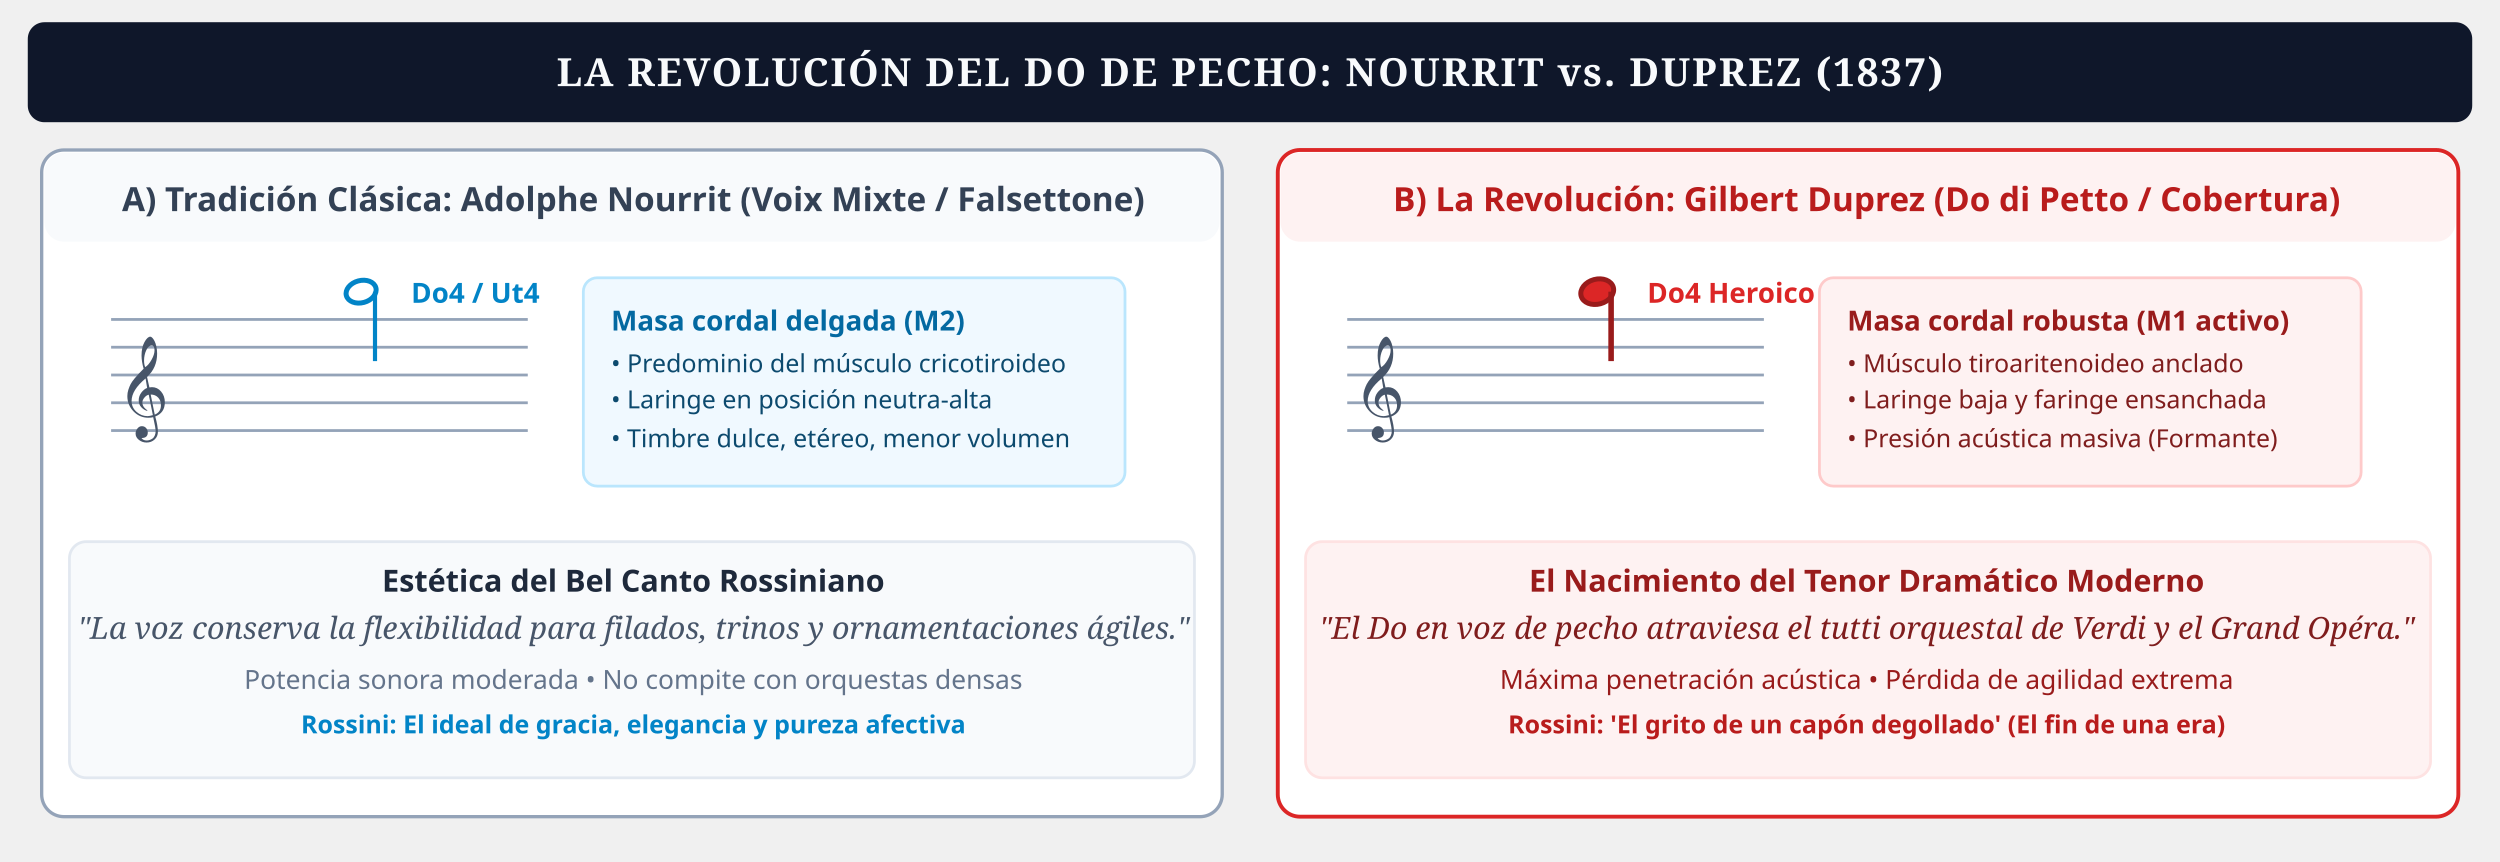
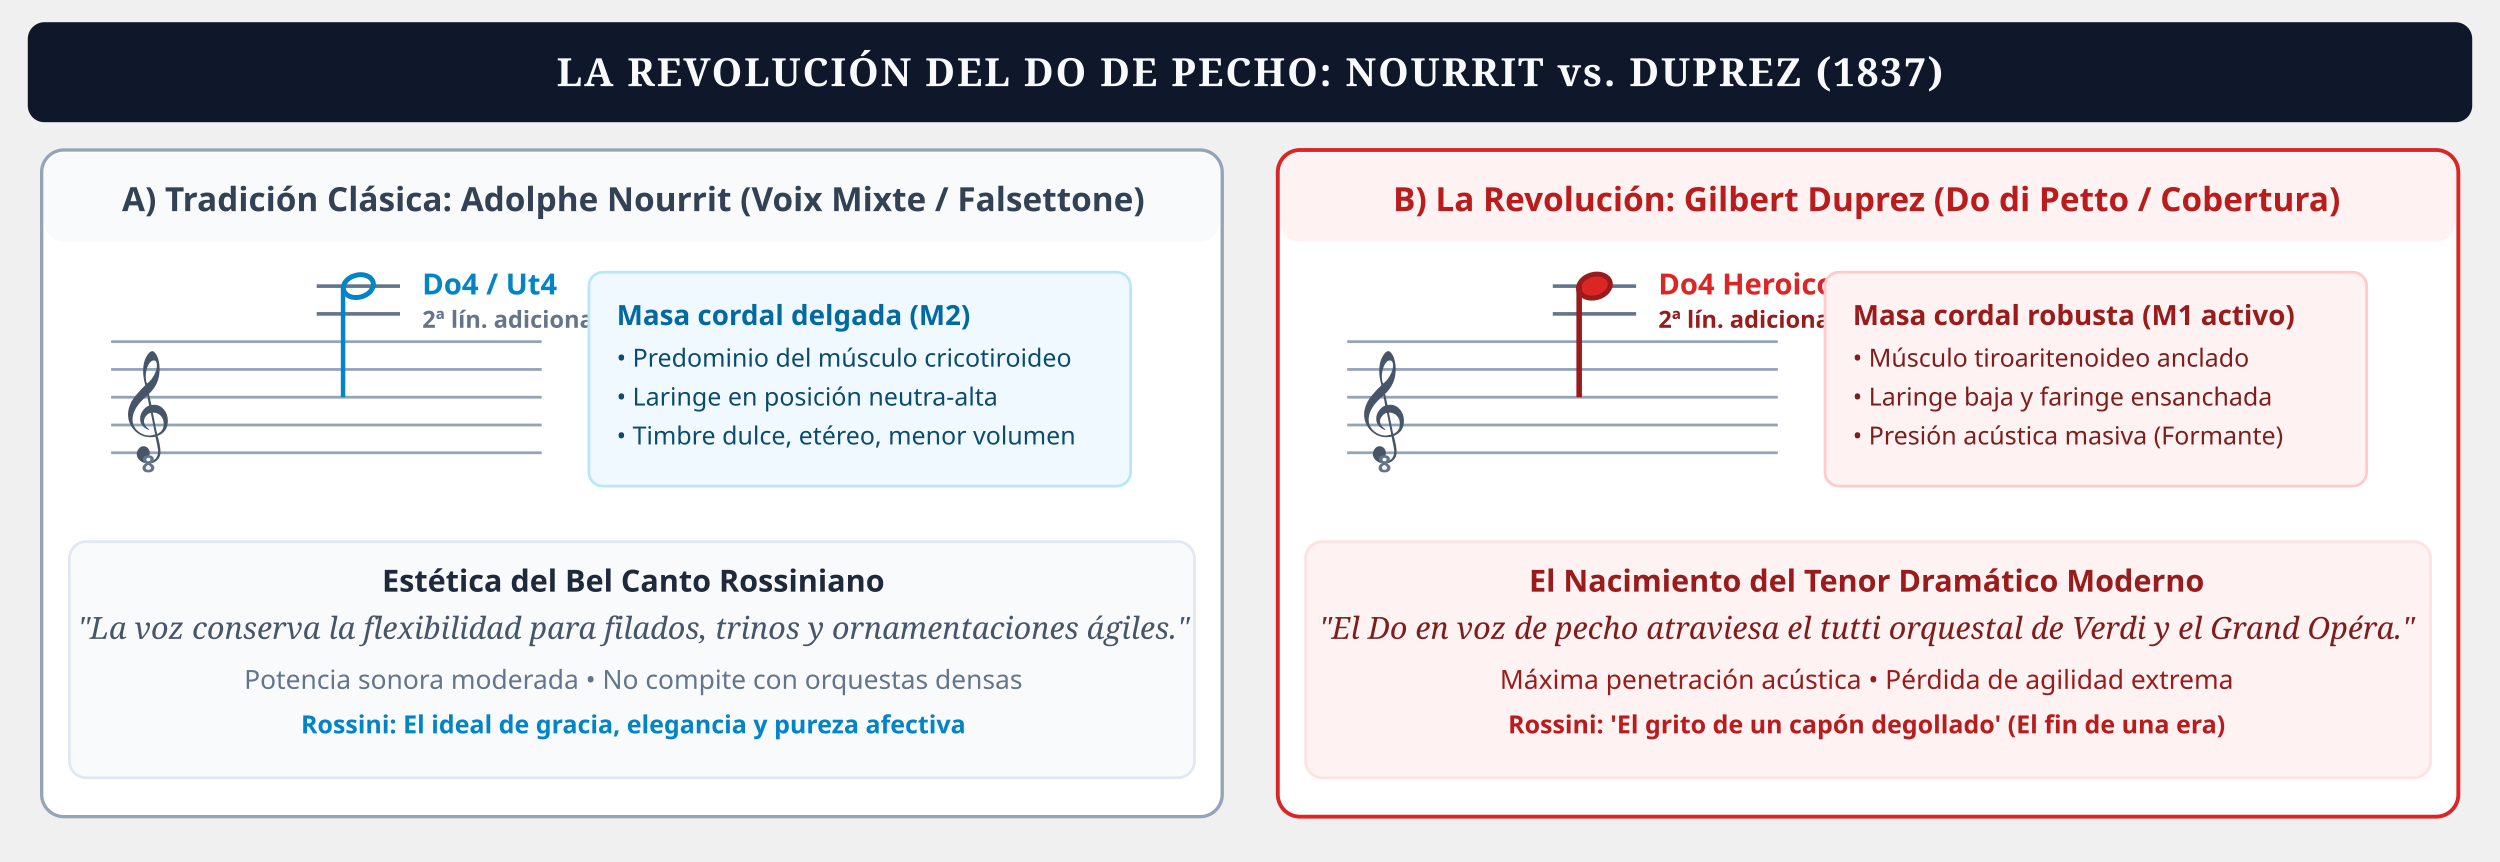
<svg xmlns="http://www.w3.org/2000/svg" viewBox="0 0 900 310" width="100%" height="auto" style="background:#ffffff; border:1px solid #cbd5e1; border-radius:10px; padding:12px; box-shadow: 0 2px 8px rgba(0,0,0,0.05);">
  <rect x="10" y="8" width="880" height="36" rx="6" fill="#0f172a" />
  <text x="450" y="31" text-anchor="middle" font-family="'Cinzel', serif" font-size="14" font-weight="700" fill="#f8fafc" letter-spacing="0.05em">LA REVOLUCIÓN DEL DO DE PECHO: NOURRIT vs. DUPREZ (1837)</text>
  <rect x="15" y="54" width="425" height="240" rx="8" fill="#ffffff" stroke="#94a3b8" stroke-width="1.2" />
  <rect x="16" y="55" width="423" height="32" rx="7" fill="#f8fafc" />
  <text x="228" y="76" text-anchor="middle" font-family="'Plus Jakarta Sans', sans-serif" font-weight="700" font-size="12" fill="#334155">A) Tradición Clásica: Adolphe Nourrit (Voix Mixte / Falsettone)</text>
  <g transform="translate(30, 95)">
-     <line x1="10" y1="20" x2="160" y2="20" stroke="#94a3b8" stroke-width="1" />
-     <line x1="10" y1="30" x2="160" y2="30" stroke="#94a3b8" stroke-width="1" />
-     <line x1="10" y1="40" x2="160" y2="40" stroke="#94a3b8" stroke-width="1" />
-     <line x1="10" y1="50" x2="160" y2="50" stroke="#94a3b8" stroke-width="1" />
-     <line x1="10" y1="60" x2="160" y2="60" stroke="#94a3b8" stroke-width="1" />
-     <text x="12" y="55" font-family="serif" font-size="32" fill="#475569">𝄞</text>
-     <ellipse cx="100" cy="10" rx="5.5" ry="4" fill="none" stroke="#0284c7" stroke-width="1.8" transform="rotate(-15 100 10)" />
-     <line x1="105" y1="10" x2="105" y2="35" stroke="#0284c7" stroke-width="1.5" />
-     <text x="118" y="14" font-family="'Plus Jakarta Sans', sans-serif" font-size="10" font-weight="700" fill="#0284c7">Do4 / Ut4</text>
-     <rect x="180" y="5" width="195" height="75" rx="5" fill="#f0f9ff" stroke="#bae6fd" />
-     <text x="190" y="24" font-family="'Plus Jakarta Sans', sans-serif" font-size="10" font-weight="700" fill="#0369a1">Masa cordal delgada (M2)</text>
-     <text x="190" y="39" font-family="'Plus Jakarta Sans', sans-serif" font-size="9" fill="#0c4a6e">• Predominio del músculo cricotiroideo</text>
-     <text x="190" y="52" font-family="'Plus Jakarta Sans', sans-serif" font-size="9" fill="#0c4a6e">• Laringe en posición neutra-alta</text>
-     <text x="190" y="66" font-family="'Plus Jakarta Sans', sans-serif" font-size="9" fill="#0c4a6e">• Timbre dulce, etéreo, menor volumen</text>
+     <line x1="10" y1="28" x2="165" y2="28" stroke="#94a3b8" stroke-width="1" />
+     <line x1="10" y1="38" x2="165" y2="38" stroke="#94a3b8" stroke-width="1" />
+     <line x1="10" y1="48" x2="165" y2="48" stroke="#94a3b8" stroke-width="1" />
+     <line x1="10" y1="58" x2="165" y2="58" stroke="#94a3b8" stroke-width="1" />
+     <line x1="10" y1="68" x2="165" y2="68" stroke="#94a3b8" stroke-width="1" />
+     <text x="12" y="62" font-family="serif" font-size="34" fill="#475569">𝄞</text>
+     <text x="21" y="75" font-family="'Plus Jakarta Sans', sans-serif" font-size="8.5" font-weight="700" fill="#64748b">8</text>
+     <line x1="84" y1="18" x2="114" y2="18" stroke="#64748b" stroke-width="1.3" />
+     <line x1="84" y1="8" x2="114" y2="8" stroke="#64748b" stroke-width="1.3" />
+     <ellipse cx="99" cy="8" rx="5.5" ry="4" fill="none" stroke="#0284c7" stroke-width="1.8" transform="rotate(-15 99 8)" />
+     <line x1="93.5" y1="8" x2="93.5" y2="48" stroke="#0284c7" stroke-width="1.6" />
+     <text x="122" y="11" font-family="'Plus Jakarta Sans', sans-serif" font-size="10.5" font-weight="700" fill="#0284c7">Do4 / Ut4</text>
+     <text x="122" y="23" font-family="'Plus Jakarta Sans', sans-serif" font-size="8.5" font-weight="600" fill="#64748b">2ª lín. adicional</text>
+     <rect x="182" y="3" width="195" height="77" rx="5" fill="#f0f9ff" stroke="#bae6fd" />
+     <text x="192" y="22" font-family="'Plus Jakarta Sans', sans-serif" font-size="10" font-weight="700" fill="#0369a1">Masa cordal delgada (M2)</text>
+     <text x="192" y="37" font-family="'Plus Jakarta Sans', sans-serif" font-size="9" fill="#0c4a6e">• Predominio del músculo cricotiroideo</text>
+     <text x="192" y="51" font-family="'Plus Jakarta Sans', sans-serif" font-size="9" fill="#0c4a6e">• Laringe en posición neutra-alta</text>
+     <text x="192" y="65" font-family="'Plus Jakarta Sans', sans-serif" font-size="9" fill="#0c4a6e">• Timbre dulce, etéreo, menor volumen</text>
  </g>
  <rect x="25" y="195" width="405" height="85" rx="6" fill="#f8fafc" stroke="#e2e8f0" />
  <text x="228" y="213" text-anchor="middle" font-family="'Plus Jakarta Sans', sans-serif" font-size="11" font-weight="700" fill="#1e293b">Estética del Bel Canto Rossiniano</text>
  <text x="228" y="230" text-anchor="middle" font-family="'Newsreader', serif" font-style="italic" font-size="11" fill="#475569">"La voz conserva la flexibilidad para filados, trinos y ornamentaciones ágiles."</text>
  <text x="228" y="248" text-anchor="middle" font-family="'Plus Jakarta Sans', sans-serif" font-size="9.5" fill="#64748b">Potencia sonora moderada • No compite con orquestas densas</text>
  <text x="228" y="264" text-anchor="middle" font-family="'Plus Jakarta Sans', sans-serif" font-size="9" font-weight="600" fill="#0284c7">Rossini: El ideal de gracia, elegancia y pureza afectiva</text>
  <rect x="460" y="54" width="425" height="240" rx="8" fill="#ffffff" stroke="#dc2626" stroke-width="1.4" />
  <rect x="461" y="55" width="423" height="32" rx="7" fill="#fef2f2" />
  <text x="672" y="76" text-anchor="middle" font-family="'Plus Jakarta Sans', sans-serif" font-weight="700" font-size="12" fill="#b91c1c">B) La Revolución: Gilbert Duprez (Do di Petto / Cobertura)</text>
  <g transform="translate(475, 95)">
-     <line x1="10" y1="20" x2="160" y2="20" stroke="#94a3b8" stroke-width="1" />
-     <line x1="10" y1="30" x2="160" y2="30" stroke="#94a3b8" stroke-width="1" />
-     <line x1="10" y1="40" x2="160" y2="40" stroke="#94a3b8" stroke-width="1" />
-     <line x1="10" y1="50" x2="160" y2="50" stroke="#94a3b8" stroke-width="1" />
-     <line x1="10" y1="60" x2="160" y2="60" stroke="#94a3b8" stroke-width="1" />
-     <text x="12" y="55" font-family="serif" font-size="32" fill="#475569">𝄞</text>
-     <ellipse cx="100" cy="10" rx="6" ry="4.5" fill="#dc2626" stroke="#991b1b" stroke-width="1.8" transform="rotate(-15 100 10)" />
-     <line x1="105" y1="10" x2="105" y2="35" stroke="#991b1b" stroke-width="2" />
-     <text x="118" y="14" font-family="'Plus Jakarta Sans', sans-serif" font-size="10" font-weight="700" fill="#dc2626">Do4 Heroico</text>
-     <rect x="180" y="5" width="195" height="75" rx="5" fill="#fef2f2" stroke="#fecaca" />
-     <text x="190" y="24" font-family="'Plus Jakarta Sans', sans-serif" font-size="10" font-weight="700" fill="#991b1b">Masa cordal robusta (M1 activo)</text>
-     <text x="190" y="39" font-family="'Plus Jakarta Sans', sans-serif" font-size="9" fill="#7f1d1d">• Músculo tiroaritenoideo anclado</text>
-     <text x="190" y="52" font-family="'Plus Jakarta Sans', sans-serif" font-size="9" fill="#7f1d1d">• Laringe baja y faringe ensanchada</text>
-     <text x="190" y="66" font-family="'Plus Jakarta Sans', sans-serif" font-size="9" fill="#7f1d1d">• Presión acústica masiva (Formante)</text>
+     <line x1="10" y1="28" x2="165" y2="28" stroke="#94a3b8" stroke-width="1" />
+     <line x1="10" y1="38" x2="165" y2="38" stroke="#94a3b8" stroke-width="1" />
+     <line x1="10" y1="48" x2="165" y2="48" stroke="#94a3b8" stroke-width="1" />
+     <line x1="10" y1="58" x2="165" y2="58" stroke="#94a3b8" stroke-width="1" />
+     <line x1="10" y1="68" x2="165" y2="68" stroke="#94a3b8" stroke-width="1" />
+     <text x="12" y="62" font-family="serif" font-size="34" fill="#475569">𝄞</text>
+     <text x="21" y="75" font-family="'Plus Jakarta Sans', sans-serif" font-size="8.5" font-weight="700" fill="#64748b">8</text>
+     <line x1="84" y1="18" x2="114" y2="18" stroke="#64748b" stroke-width="1.3" />
+     <line x1="84" y1="8" x2="114" y2="8" stroke="#64748b" stroke-width="1.3" />
+     <ellipse cx="99" cy="8" rx="5.8" ry="4.2" fill="#dc2626" stroke="#991b1b" stroke-width="1.8" transform="rotate(-15 99 8)" />
+     <line x1="93.5" y1="8" x2="93.5" y2="48" stroke="#991b1b" stroke-width="2" />
+     <text x="122" y="11" font-family="'Plus Jakarta Sans', sans-serif" font-size="10.5" font-weight="700" fill="#dc2626">Do4 Heroico</text>
+     <text x="122" y="23" font-family="'Plus Jakarta Sans', sans-serif" font-size="8.5" font-weight="600" fill="#991b1b">2ª lín. adicional</text>
+     <rect x="182" y="3" width="195" height="77" rx="5" fill="#fef2f2" stroke="#fecaca" />
+     <text x="192" y="22" font-family="'Plus Jakarta Sans', sans-serif" font-size="10" font-weight="700" fill="#991b1b">Masa cordal robusta (M1 activo)</text>
+     <text x="192" y="37" font-family="'Plus Jakarta Sans', sans-serif" font-size="9" fill="#7f1d1d">• Músculo tiroaritenoideo anclado</text>
+     <text x="192" y="51" font-family="'Plus Jakarta Sans', sans-serif" font-size="9" fill="#7f1d1d">• Laringe baja y faringe ensanchada</text>
+     <text x="192" y="65" font-family="'Plus Jakarta Sans', sans-serif" font-size="9" fill="#7f1d1d">• Presión acústica masiva (Formante)</text>
  </g>
  <rect x="470" y="195" width="405" height="85" rx="6" fill="#fef2f2" stroke="#fee2e2" />
  <text x="672" y="213" text-anchor="middle" font-family="'Plus Jakarta Sans', sans-serif" font-size="11" font-weight="700" fill="#991b1b">El Nacimiento del Tenor Dramático Moderno</text>
  <text x="672" y="230" text-anchor="middle" font-family="'Newsreader', serif" font-style="italic" font-size="11" fill="#7f1d1d">"El Do en voz de pecho atraviesa el tutti orquestal de Verdi y el Grand Opéra."</text>
  <text x="672" y="248" text-anchor="middle" font-family="'Plus Jakarta Sans', sans-serif" font-size="9.5" fill="#991b1b">Máxima penetración acústica • Pérdida de agilidad extrema</text>
  <text x="672" y="264" text-anchor="middle" font-family="'Plus Jakarta Sans', sans-serif" font-size="9" font-weight="600" fill="#b91c1c">Rossini: 'El grito de un capón degollado' (El fin de una era)</text>
</svg>
